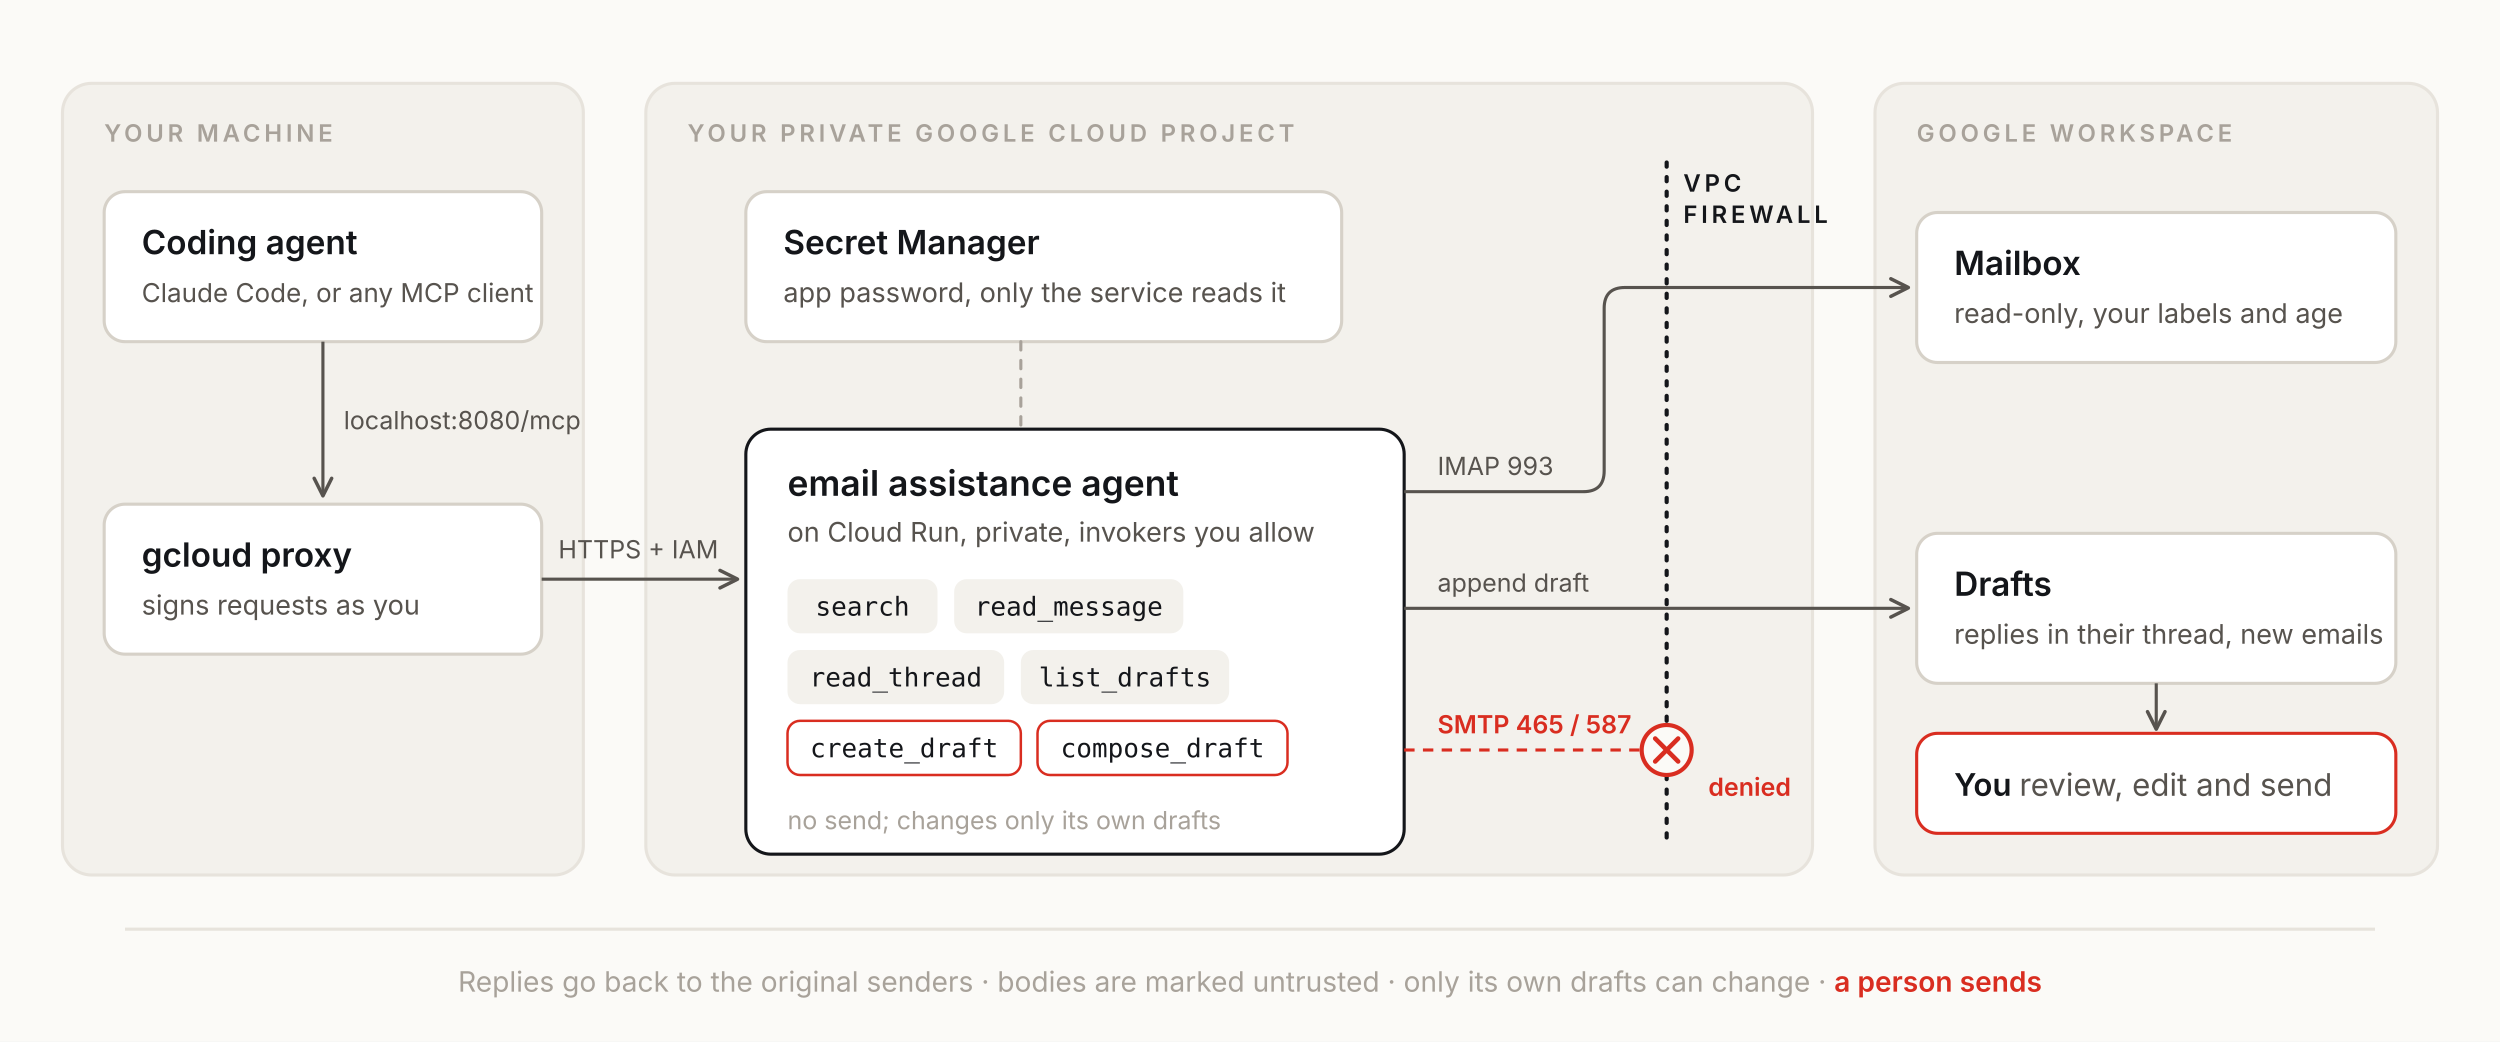
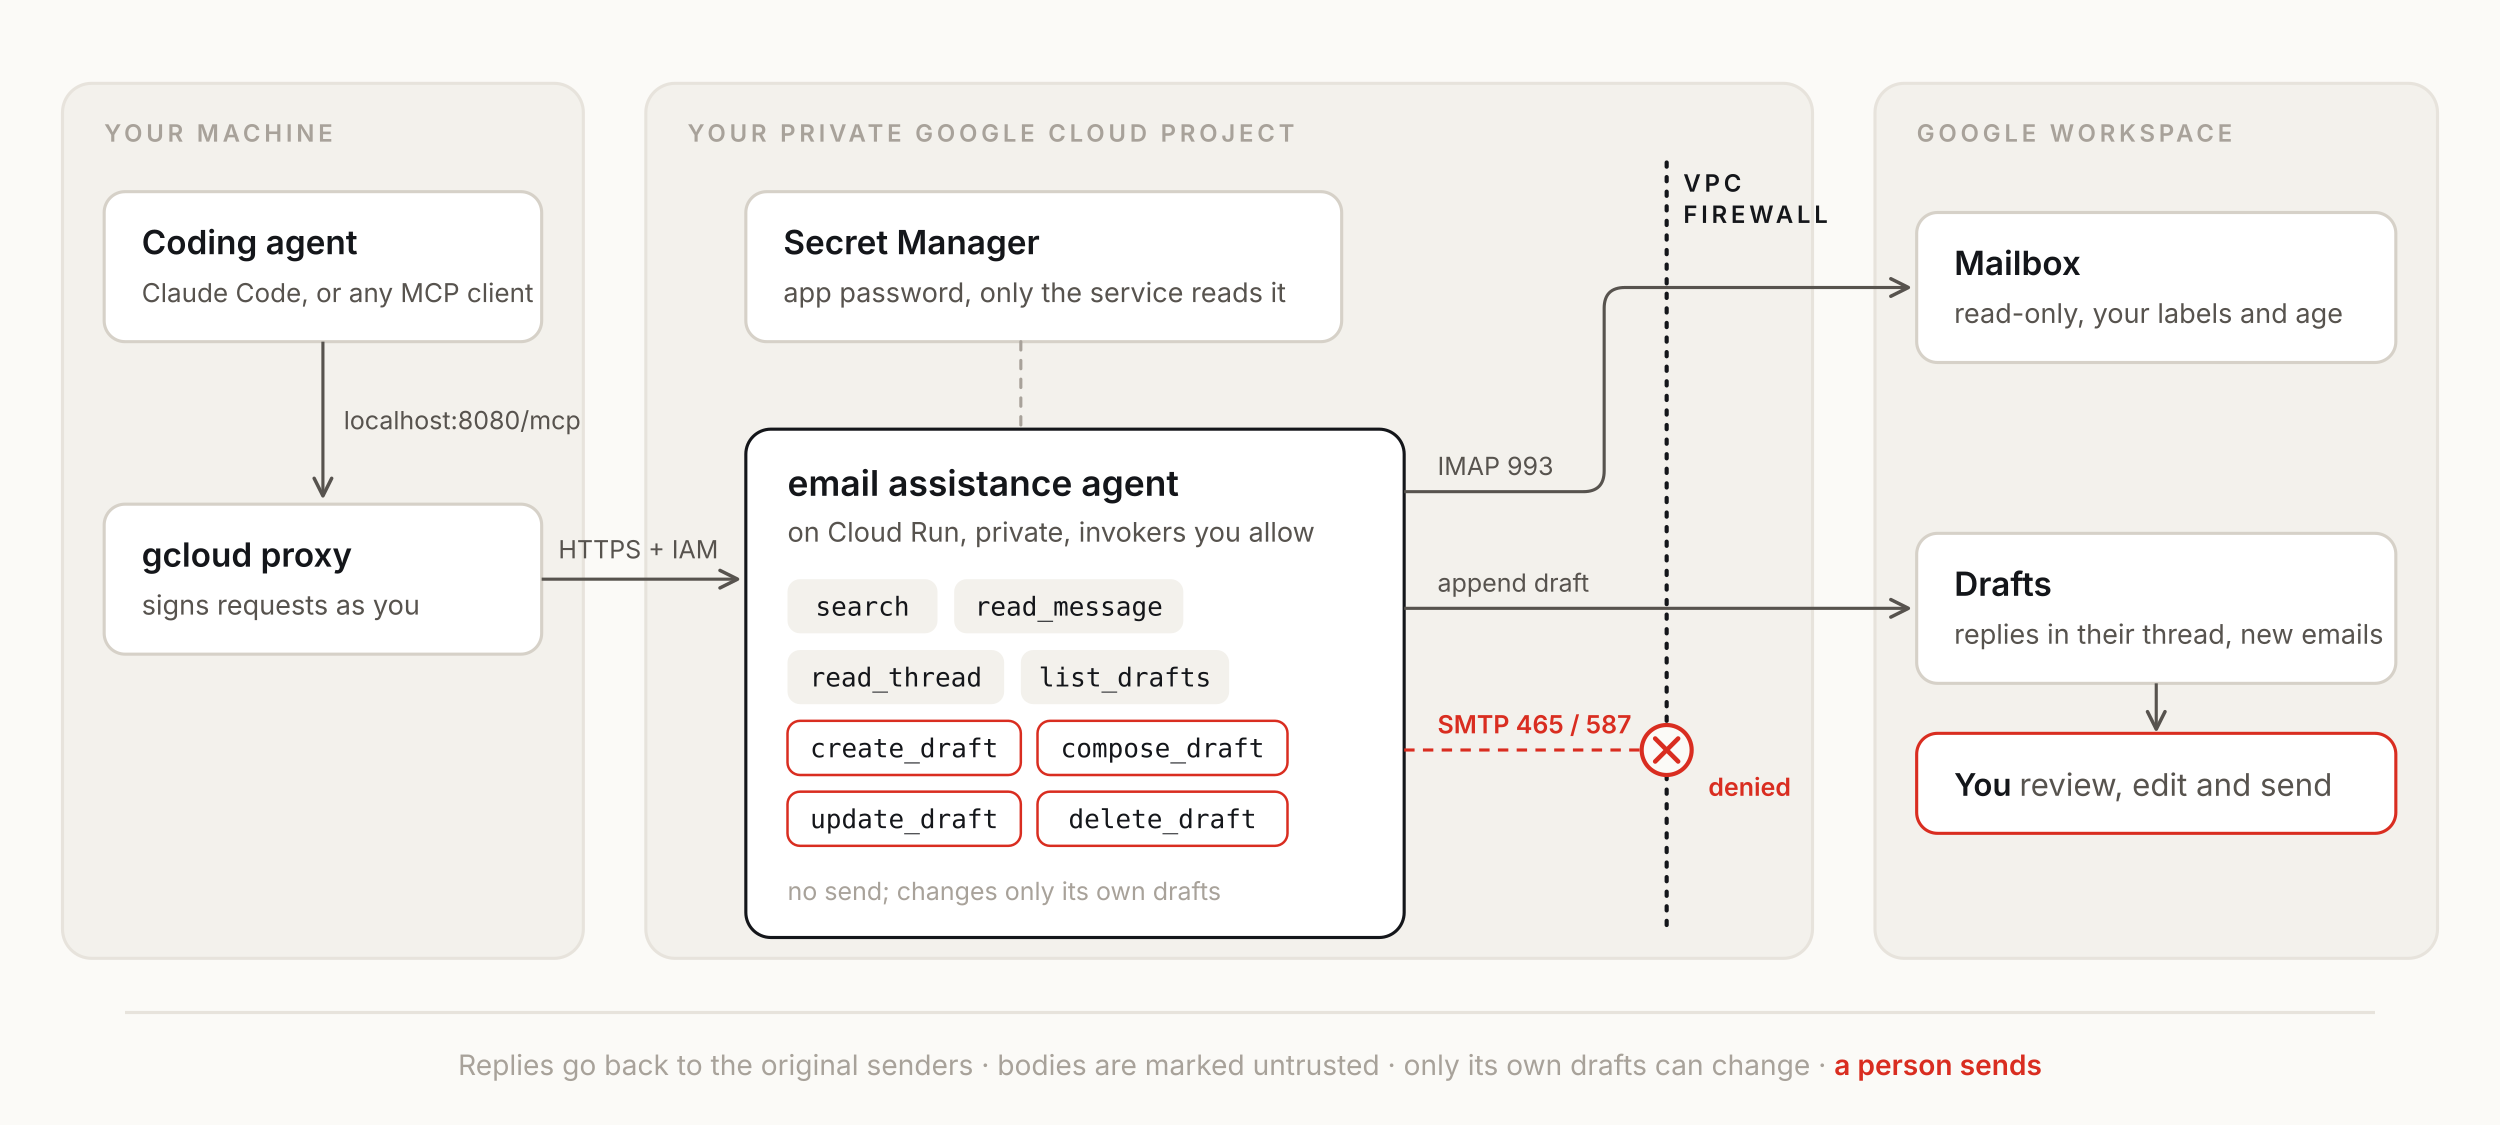
- <svg xmlns="http://www.w3.org/2000/svg" width="1200" height="500" viewBox="0 0 1200 500" role="img" aria-label="Where each part runs, and where sending stops. On your machine, your coding agent talks MCP to localhost, where a gcloud proxy signs each request with your Google identity. In your private Google Cloud project, the email assistance agent service on Cloud Run accepts only invokers you allow; it reads the app password from Secret Manager, which nobody else can read, and offers eight tools: search, read_message, read_thread, list_drafts, create_draft, compose_draft, update_draft and delete_draft. All its traffic leaves through a VPC firewall. IMAP on port 993 passes, so it can read your mailbox within the labels and age you allow and append drafts, replies in their thread or new emails, to the Drafts folder. SMTP on ports 465 and 587 is denied at the firewall, so it cannot send. In Google Workspace, you review the draft, edit it and send it yourself. Replies go back to the original senders, bodies are marked untrusted, only its own drafts can be changed or deleted, and a person sends.">
+ <svg xmlns="http://www.w3.org/2000/svg" width="1200" height="540" viewBox="0 0 1200 540" role="img" aria-label="Where each part runs, and where sending stops. On your machine, your coding agent talks MCP to localhost, where a gcloud proxy signs each request with your Google identity. In your private Google Cloud project, the email assistance agent service on Cloud Run accepts only invokers you allow; it reads the app password from Secret Manager, which nobody else can read, and offers eight tools: search, read_message, read_thread, list_drafts, create_draft, compose_draft, update_draft and delete_draft. All its traffic leaves through a VPC firewall. IMAP on port 993 passes, so it can read your mailbox within the labels and age you allow and append drafts, replies in their thread or new emails, to the Drafts folder. SMTP on ports 465 and 587 is denied at the firewall, so it cannot send. In Google Workspace, you review the draft, edit it and send it yourself. Replies go back to the original senders, bodies are marked untrusted, only its own drafts can be changed or deleted, and a person sends.">
  <defs>
    <marker id="arrow" viewBox="0 0 10 10" refX="9" refY="5" markerWidth="7" markerHeight="7" orient="auto-start-reverse">
      <path d="M1 1 L9 5 L1 9" fill="none" stroke="#57534E" stroke-width="1.6" stroke-linecap="round" stroke-linejoin="round" />
    </marker>
  </defs>
-   <rect width="1200" height="500" fill="#FBFAF7" />
+   <rect width="1200" height="540" fill="#FBFAF7" />
  <g font-family="Inter, Archivo, ui-sans-serif, -apple-system, Segoe UI, Helvetica, Arial, sans-serif">
-     <rect x="30" y="40" width="250" height="380" rx="14" fill="#F3F1EC" stroke="#E7E3DC" stroke-width="1.5" />
+     <rect x="30" y="40" width="250" height="420" rx="14" fill="#F3F1EC" stroke="#E7E3DC" stroke-width="1.5" />
    <text x="50" y="68" font-size="11.5" font-weight="600" letter-spacing="1.8" fill="#A8A29A">YOUR MACHINE</text>
-     <rect x="310" y="40" width="560" height="380" rx="14" fill="#F3F1EC" stroke="#E7E3DC" stroke-width="1.5" />
+     <rect x="310" y="40" width="560" height="420" rx="14" fill="#F3F1EC" stroke="#E7E3DC" stroke-width="1.5" />
    <text x="330" y="68" font-size="11.5" font-weight="600" letter-spacing="1.8" fill="#A8A29A">YOUR PRIVATE GOOGLE CLOUD PROJECT</text>
-     <rect x="900" y="40" width="270" height="380" rx="14" fill="#F3F1EC" stroke="#E7E3DC" stroke-width="1.5" />
+     <rect x="900" y="40" width="270" height="420" rx="14" fill="#F3F1EC" stroke="#E7E3DC" stroke-width="1.5" />
    <text x="920" y="68" font-size="11.5" font-weight="600" letter-spacing="1.8" fill="#A8A29A">GOOGLE WORKSPACE</text>
    <rect x="50" y="92" width="210" height="72" rx="10" fill="#FFFFFF" stroke="#D6D1C8" stroke-width="1.5" />
    <text x="68" y="122" font-size="16" font-weight="600" fill="#14161A">Coding agent</text>
    <text x="68" y="145" font-size="12.5" fill="#57534E">Claude Code, or any MCP client</text>
    <path d="M155 164 V238" stroke="#57534E" stroke-width="1.5" marker-end="url(#arrow)" />
    <text x="165" y="206" font-size="12" fill="#57534E">localhost:8080/mcp</text>
    <rect x="50" y="242" width="210" height="72" rx="10" fill="#FFFFFF" stroke="#D6D1C8" stroke-width="1.5" />
    <text x="68" y="272" font-size="16" font-weight="600" fill="#14161A">gcloud proxy</text>
    <text x="68" y="295" font-size="13" fill="#57534E">signs requests as you</text>
    <path d="M260 278 H354" stroke="#57534E" stroke-width="1.5" marker-end="url(#arrow)" />
    <text x="268" y="268" font-size="12" fill="#57534E">HTTPS + IAM</text>
    <rect x="358" y="92" width="286" height="72" rx="10" fill="#FFFFFF" stroke="#D6D1C8" stroke-width="1.5" />
    <text x="376" y="122" font-size="16" font-weight="600" fill="#14161A">Secret Manager</text>
    <text x="376" y="145" font-size="13" fill="#57534E">app password, only the service reads it</text>
    <path d="M490 164 V206" stroke="#A8A29A" stroke-width="1.5" stroke-dasharray="4 5" stroke-linecap="round" />
-     <rect x="358" y="206" width="316" height="204" rx="12" fill="#FFFFFF" stroke="#14161A" stroke-width="1.5" />
+     <rect x="358" y="206" width="316" height="244" rx="12" fill="#FFFFFF" stroke="#14161A" stroke-width="1.5" />
    <text x="378" y="238" font-size="17" font-weight="600" fill="#14161A">email assistance agent</text>
    <text x="378" y="260" font-size="13" fill="#57534E">on Cloud Run, private, invokers you allow</text>
    <g font-size="12.5" font-family="ui-monospace, SFMono-Regular, Menlo, Consolas, monospace" fill="#14161A">
      <rect x="378" y="278" width="72" height="26" rx="6" fill="#F3F1EC" />
      <text x="414" y="295.5" text-anchor="middle">search</text>
      <rect x="458" y="278" width="110" height="26" rx="6" fill="#F3F1EC" />
      <text x="513" y="295.5" text-anchor="middle">read_message</text>
      <rect x="378" y="312" width="104" height="26" rx="6" fill="#F3F1EC" />
      <text x="430" y="329.5" text-anchor="middle">read_thread</text>
      <rect x="490" y="312" width="100" height="26" rx="6" fill="#F3F1EC" />
      <text x="540" y="329.5" text-anchor="middle">list_drafts</text>
      <rect x="378" y="346" width="112" height="26" rx="6" fill="#FFFFFF" stroke="#D92D20" stroke-width="1.2" />
      <text x="434" y="363.5" text-anchor="middle">create_draft</text>
      <rect x="498" y="346" width="120" height="26" rx="6" fill="#FFFFFF" stroke="#D92D20" stroke-width="1.2" />
      <text x="558" y="363.5" text-anchor="middle">compose_draft</text>
+       <rect x="378" y="380" width="112" height="26" rx="6" fill="#FFFFFF" stroke="#D92D20" stroke-width="1.2" />
+       <text x="434" y="397.5" text-anchor="middle">update_draft</text>
+       <rect x="498" y="380" width="120" height="26" rx="6" fill="#FFFFFF" stroke="#D92D20" stroke-width="1.2" />
+       <text x="558" y="397.5" text-anchor="middle">delete_draft</text>
    </g>
-     <text x="378" y="398" font-size="12" fill="#A8A29A">no send; changes only its own drafts</text>
-     <path d="M800 78 V404" stroke="#14161A" stroke-width="2" stroke-dasharray="2 5" stroke-linecap="round" />
+     <text x="378" y="432" font-size="12" fill="#A8A29A">no send; changes only its own drafts</text>
+     <path d="M800 78 V444" stroke="#14161A" stroke-width="2" stroke-dasharray="2 5" stroke-linecap="round" />
    <text x="808" y="92" font-size="11.5" font-weight="600" letter-spacing="1.8" fill="#14161A">VPC</text>
    <text x="808" y="107" font-size="11.5" font-weight="600" letter-spacing="1.8" fill="#14161A">FIREWALL</text>
    <path d="M674 236 H760 Q770 236 770 226 V148 Q770 138 780 138 H916" fill="none" stroke="#57534E" stroke-width="1.5" marker-end="url(#arrow)" />
    <text x="690" y="228" font-size="12" fill="#57534E">IMAP 993</text>
    <path d="M674 292 H916" fill="none" stroke="#57534E" stroke-width="1.5" marker-end="url(#arrow)" />
    <text x="690" y="284" font-size="12" fill="#57534E">append draft</text>
    <path d="M674 360 H788" fill="none" stroke="#D92D20" stroke-width="1.5" stroke-dasharray="5 4" />
    <circle cx="800" cy="360" r="12" fill="#FBFAF7" stroke="#D92D20" stroke-width="2" />
    <path d="M794.5 354.5 L805.5 365.5 M805.5 354.5 L794.5 365.5" stroke="#D92D20" stroke-width="2.2" stroke-linecap="round" />
    <text x="690" y="352" font-size="12" font-weight="600" fill="#D92D20">SMTP 465 / 587</text>
    <text x="820" y="382" font-size="12" font-weight="600" fill="#D92D20">denied</text>
    <rect x="920" y="102" width="230" height="72" rx="10" fill="#FFFFFF" stroke="#D6D1C8" stroke-width="1.5" />
    <text x="938" y="132" font-size="16" font-weight="600" fill="#14161A">Mailbox</text>
    <text x="938" y="155" font-size="13" fill="#57534E">read-only, your labels and age</text>
    <rect x="920" y="256" width="230" height="72" rx="10" fill="#FFFFFF" stroke="#D6D1C8" stroke-width="1.5" />
    <text x="938" y="286" font-size="16" font-weight="600" fill="#14161A">Drafts</text>
    <text x="938" y="309" font-size="13" fill="#57534E">replies in their thread, new emails</text>
    <path d="M1035 328 V350" stroke="#57534E" stroke-width="1.5" marker-end="url(#arrow)" />
    <rect x="920" y="352" width="230" height="48" rx="10" fill="#FFFFFF" stroke="#D92D20" stroke-width="1.5" />
    <text x="938" y="382" font-size="15" font-weight="600" fill="#14161A">You <tspan font-weight="400" fill="#57534E">review, edit and send</tspan>
    </text>
-     <path d="M60 446 H1140" stroke="#E7E3DC" stroke-width="1.5" />
-     <text x="600" y="476" font-size="13.5" text-anchor="middle" fill="#A8A29A">Replies go back to the original senders · bodies are marked untrusted · only its own drafts can change · <tspan fill="#D92D20" font-weight="600">a person sends</tspan>
+     <path d="M60 486 H1140" stroke="#E7E3DC" stroke-width="1.5" />
+     <text x="600" y="516" font-size="13.5" text-anchor="middle" fill="#A8A29A">Replies go back to the original senders · bodies are marked untrusted · only its own drafts can change · <tspan fill="#D92D20" font-weight="600">a person sends</tspan>
    </text>
  </g>
</svg>
